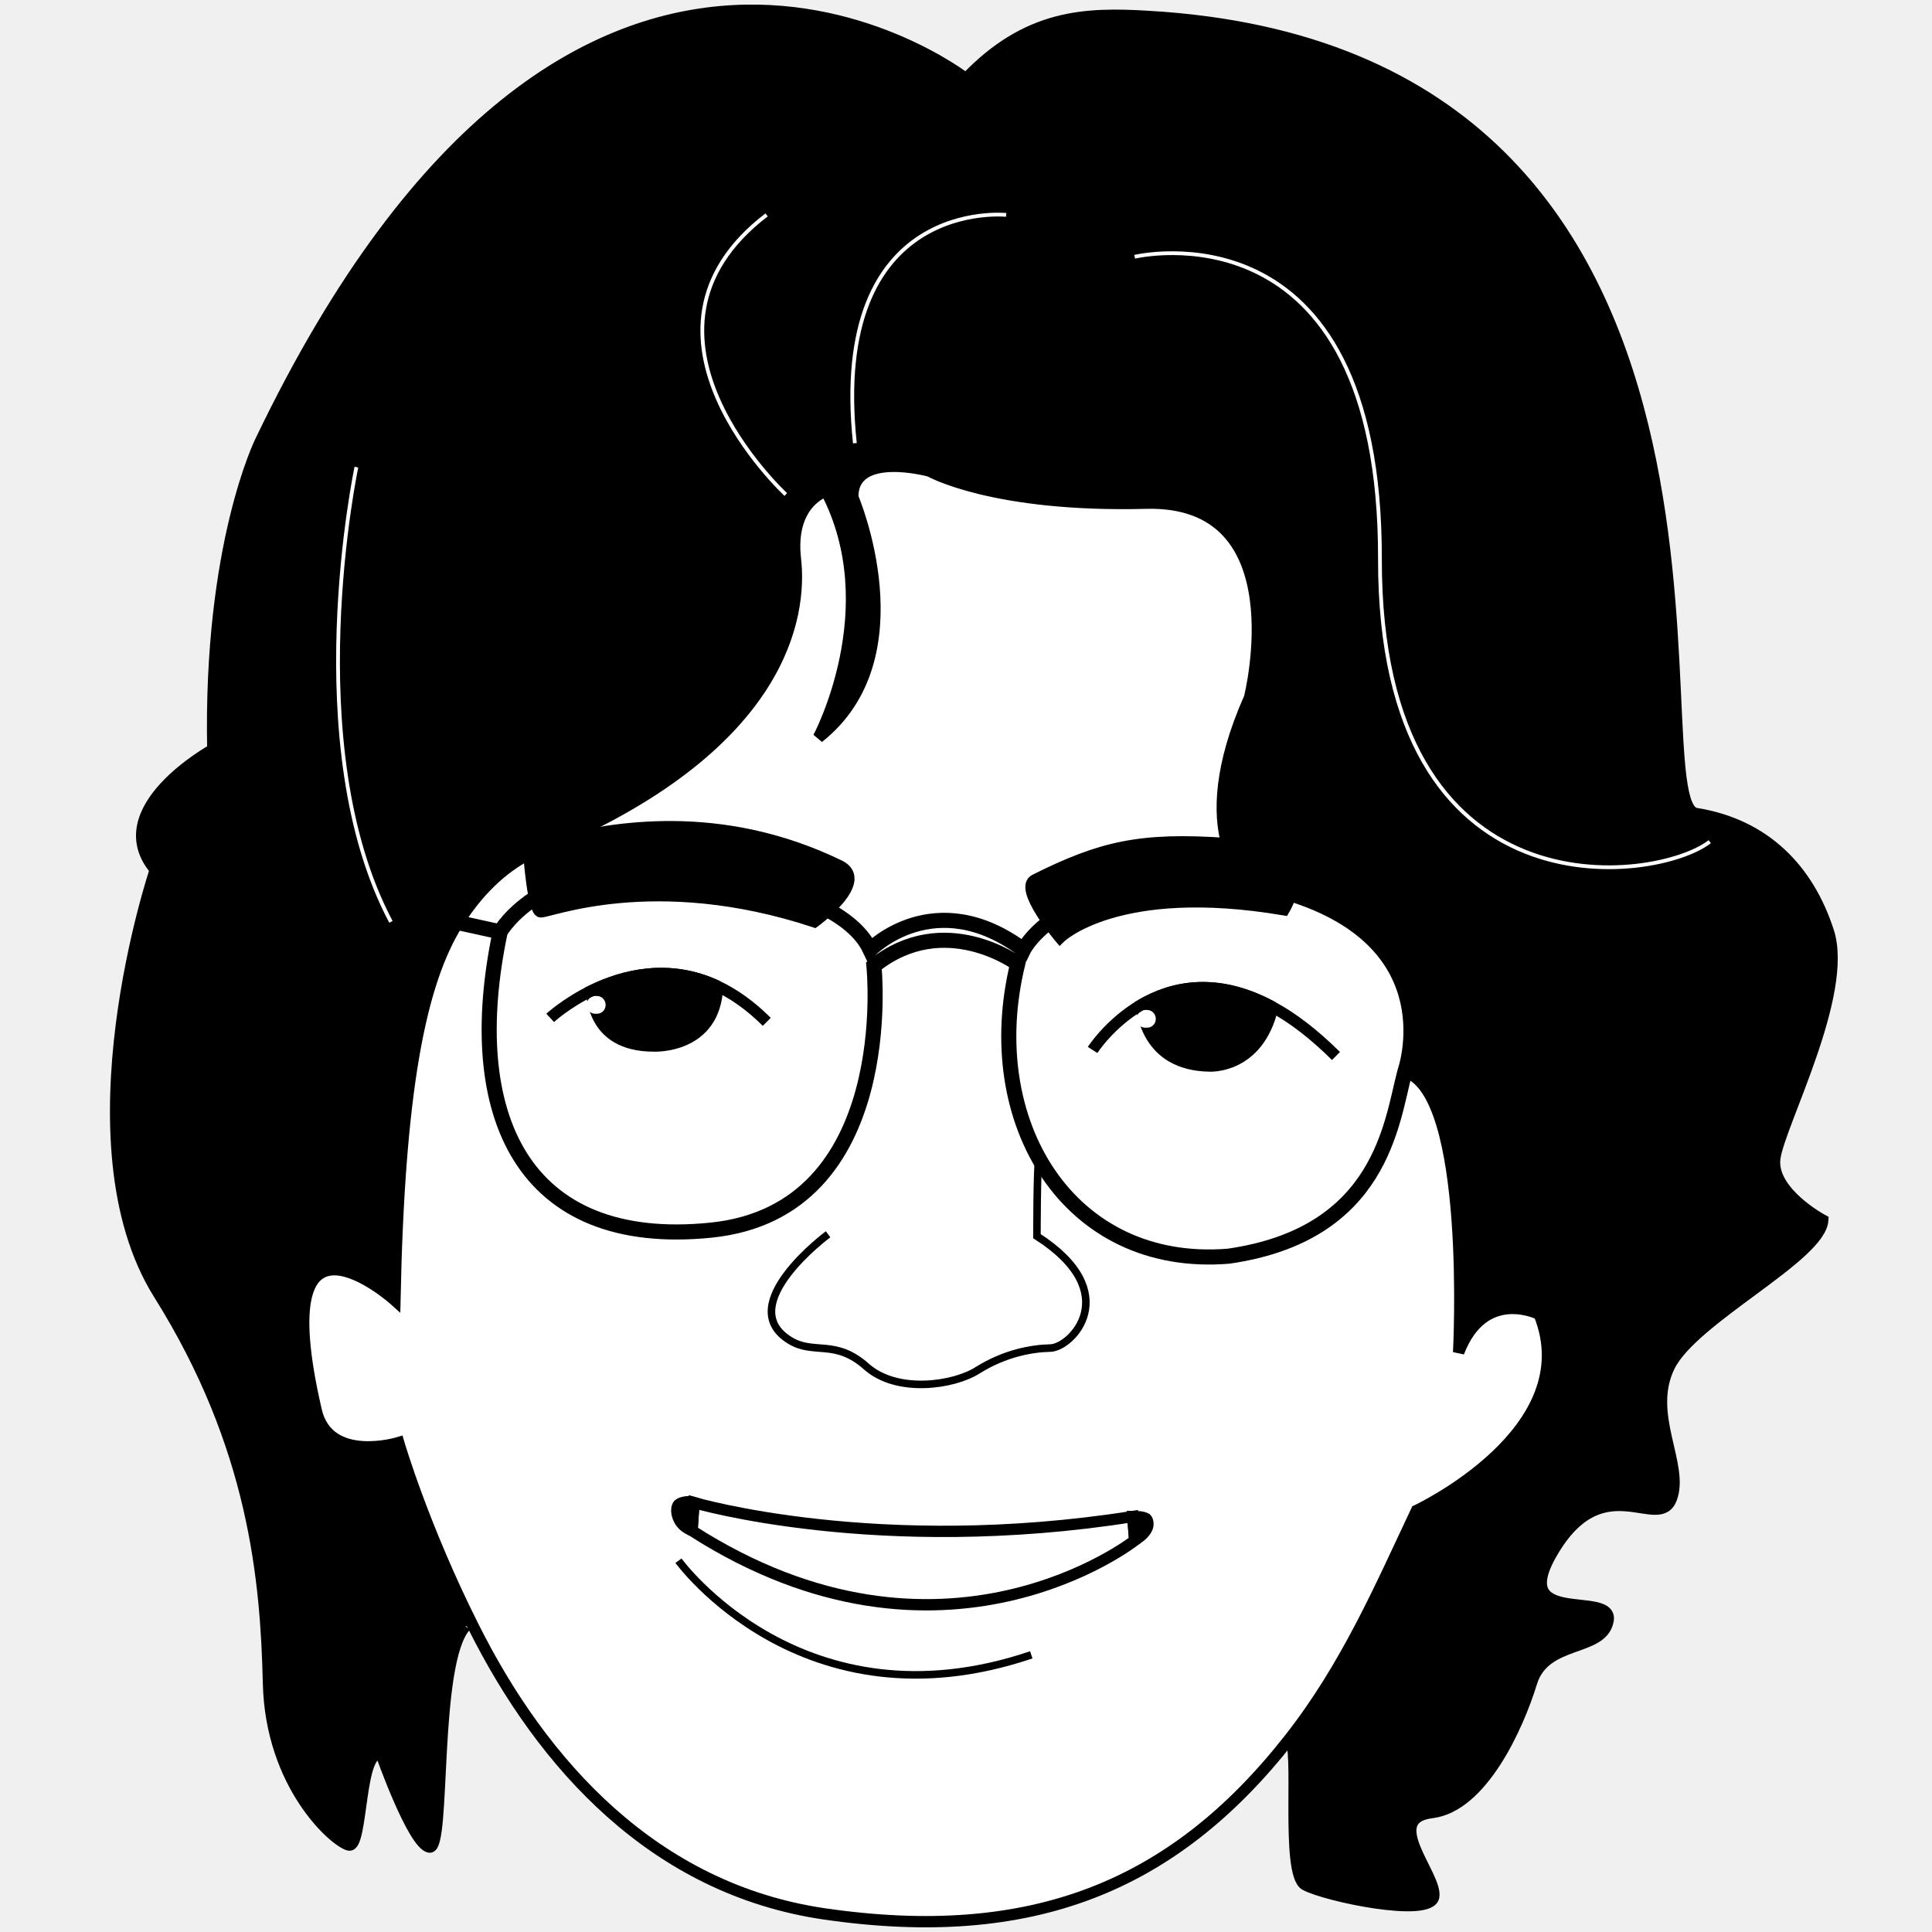
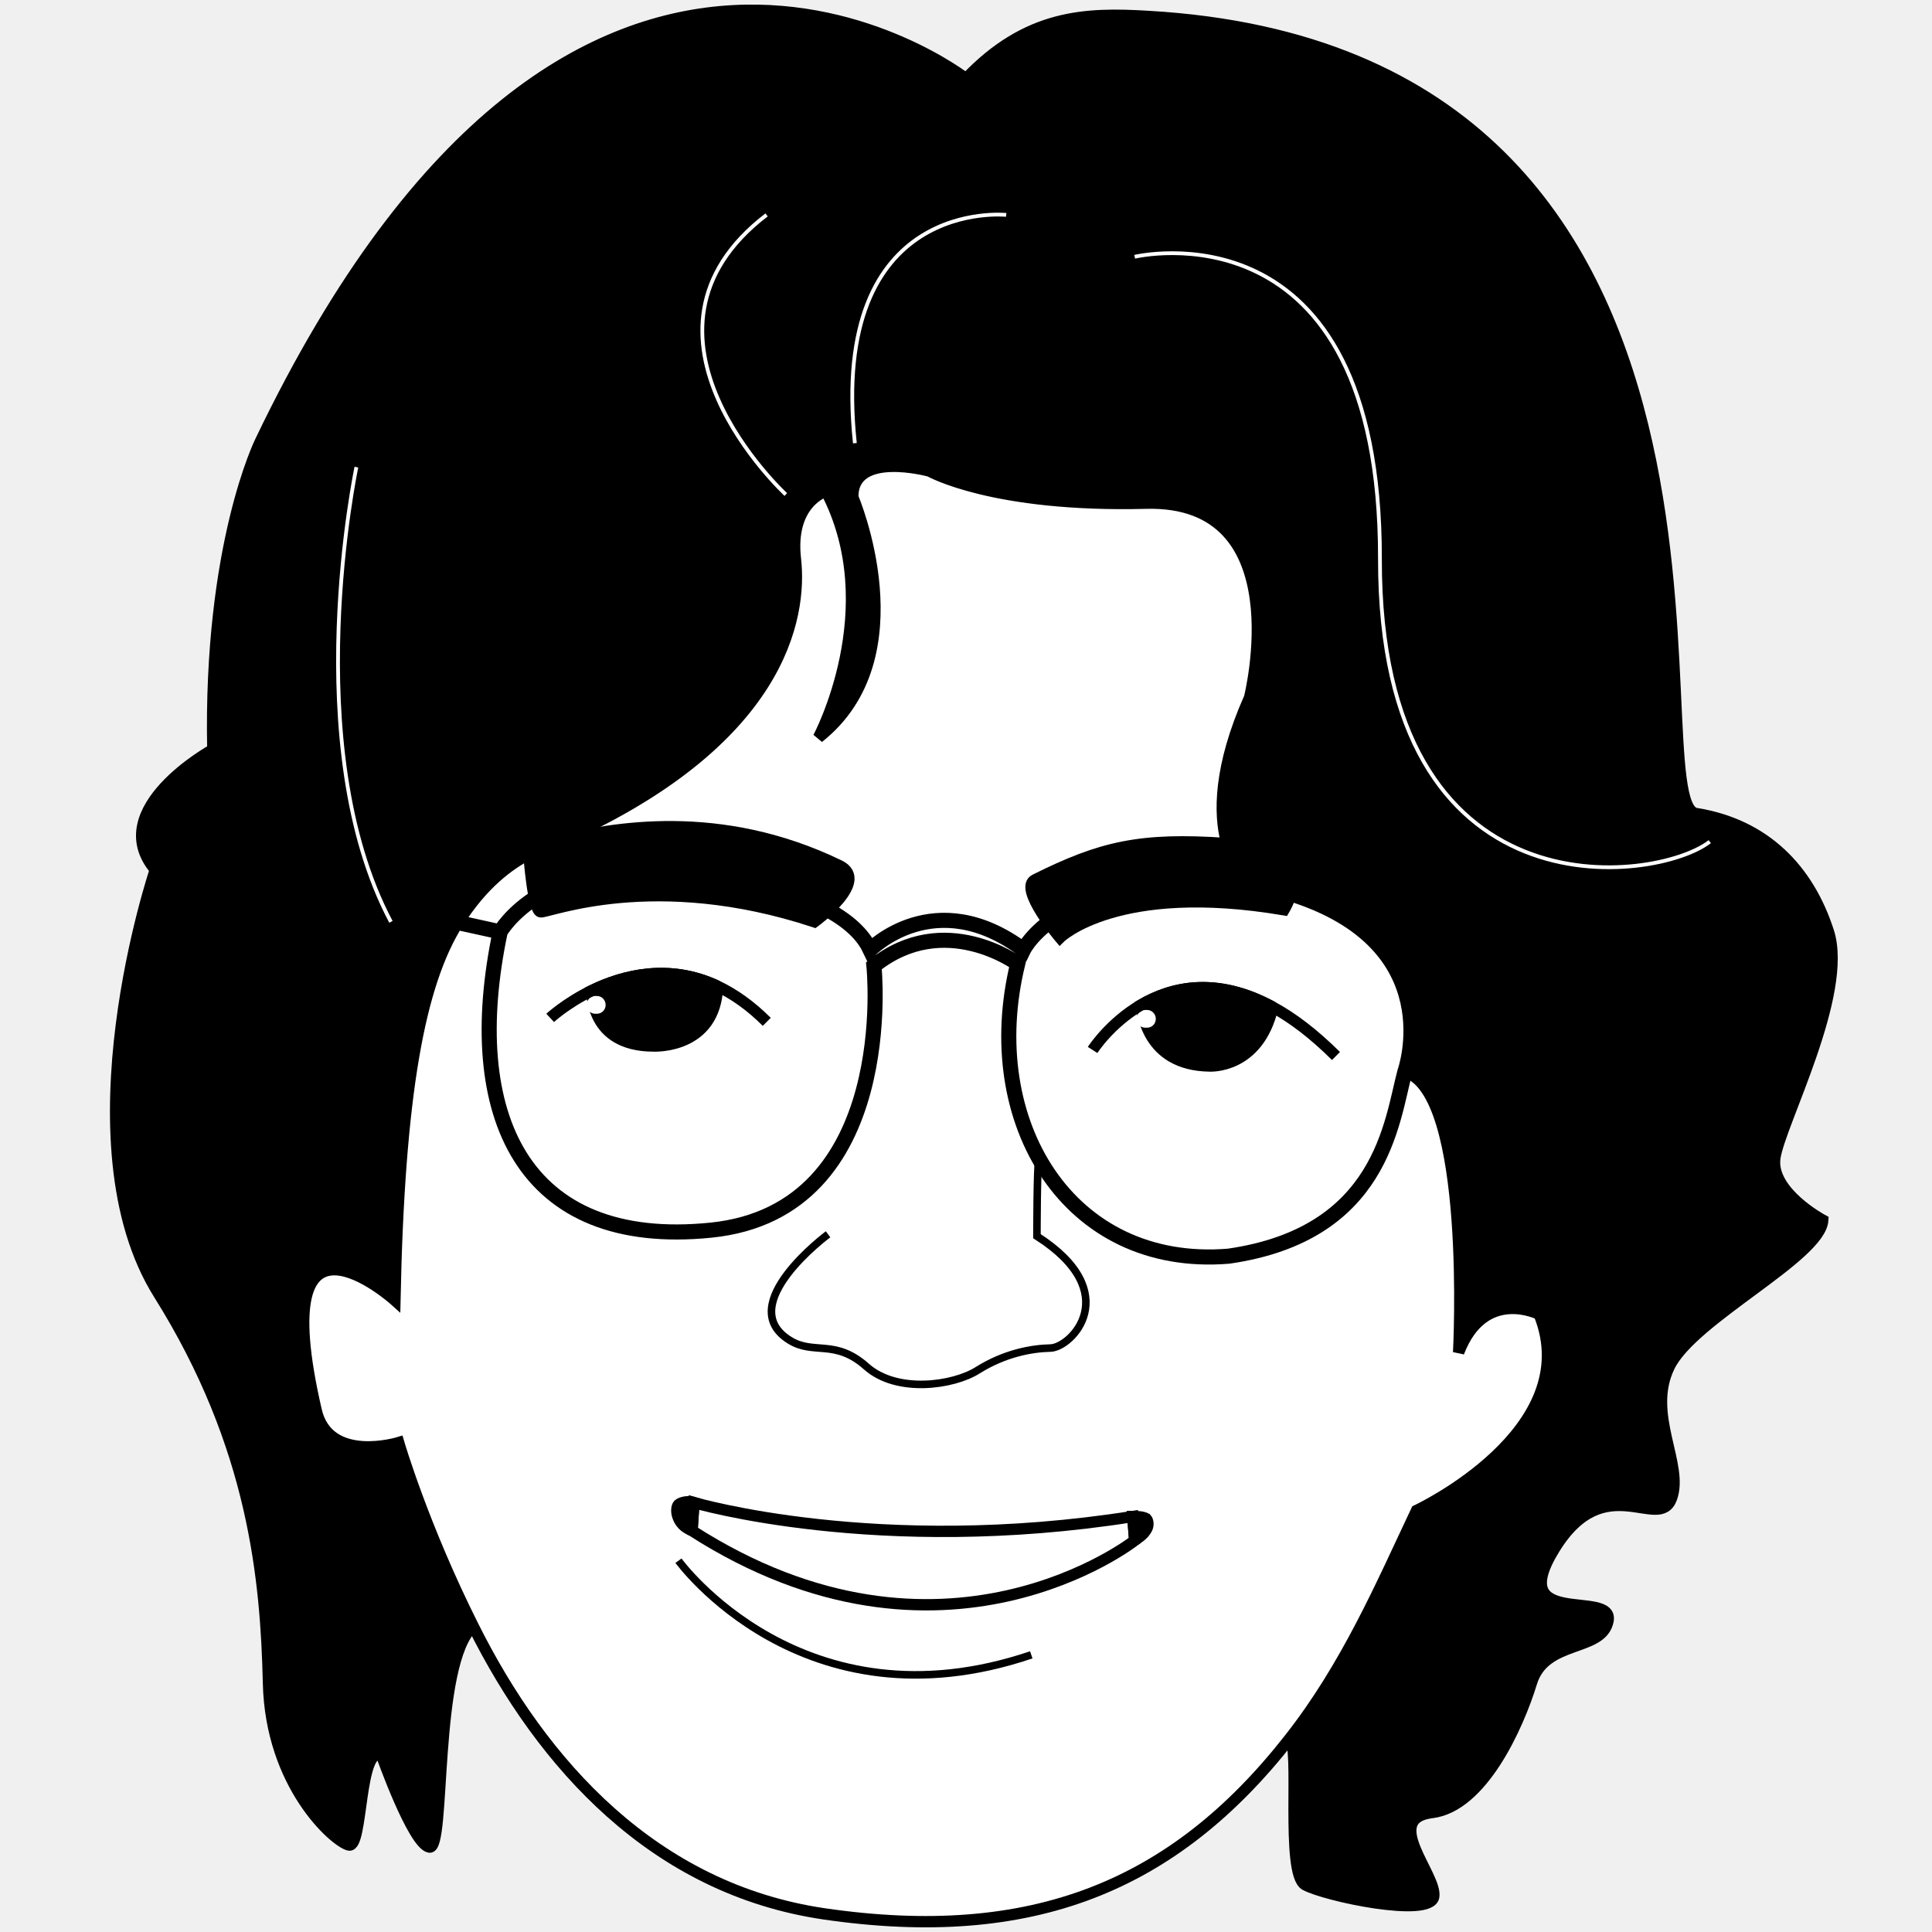
<svg xmlns="http://www.w3.org/2000/svg" viewBox="0 0 1024 1024">
-   <path id="hairline" fill="#000000" stroke="#000000" stroke-width="6" d="M 246.7 861.9 C 229.2 881.2 236.3 980.5 227.6 979 C 218.9 977.5 202.2 930.2 202.2 930.2 C 190 924.7 192.4 979.7 184.9 977.9 C 177.4 976.1 143.5 946.3 142.3 892 C 141 837.6 134.9 766.7 84.3 686 C 33.7 605.4 82.3 461 82.3 461 C 55.3 428.9 112.8 397.3 112.8 397.3 C 110.6 288.9 138.1 233.8 138.1 233.8 C 306.7 -118.3 512 41.7 512 41.7 C 544.4 7.7 575.3 6.7 608.5 8.7 C 954.2 28.6 865 425.8 899 431.2 C 935.4 437 958.5 460.8 969.1 493.8 C 979.8 526.8 943.2 595.7 940.7 613.8 C 938.2 631.8 966.1 646.7 966.1 646.7 C 964.9 666.1 897.3 698.7 884.8 724.2 C 872.3 749.7 892.6 776.3 885.9 794.2 C 879.2 812.2 850.5 777.7 823.9 820.8 C 797.3 863.9 855.5 842.2 852.3 859 C 849.2 875.8 818.8 868.6 811.7 891.9 C 804.6 915.1 785.5 957.5 758.9 960.7 C 732.3 964 761.8 994.1 759.9 1005.3 C 758 1016.6 702.6 1004.9 691.8 999 C 681.1 993 689.5 923.9 683.4 921.7 C 713.7 883.2 732 840.4 750.8 800.6 C 750.8 800.6 840.8 758.5 815.8 696.6 C 815.8 696.6 786.6 681.8 773.1 716.8 C 773.1 716.8 780.5 578.7 744.6 568.1 C 744.6 568.1 769.1 500.1 683.6 473.6 C 677.2 471.7 670.1 469.9 662.3 468.4 C 662.3 468.4 654.2 462.1 650.2 446.6 C 646 431.1 646 406.5 662.3 369.7 C 662.3 369.7 688.7 264.6 607.5 266.7 C 526.2 268.8 492.7 249.7 492.7 249.7 C 492.7 249.7 451.7 238.4 452 263.5 C 452 263.5 488.1 348 433.8 390.9 C 433.8 390.9 470.4 322.4 437.8 260.3 C 437.8 260.3 418.1 266.2 421.6 296.4 C 425 326.7 414.6 393.7 294.6 446.1 C 291 447.6 286.3 449.5 280.7 452.5 C 269.8 458.2 255.9 468.3 242.8 489 C 222.2 521.5 211.5 580.1 209.3 689.2 C 209.3 689.2 139.6 626.5 167.6 747.6 C 174.2 776 211.3 764.6 211.3 764.6 C 211.3 764.6 224.2 808.9 250.8 861.9" />
+   <path id="hairline" fill="#000000" stroke="#000000" stroke-width="6" d="M 250.8 861.9 C 229.2 881.2 236.3 980.5 227.6 979 C 218.9 977.5 202.2 930.2 202.2 930.2 C 190 924.7 192.4 979.7 184.9 977.9 C 177.4 976.1 143.5 946.3 142.3 892 C 141 837.6 134.9 766.7 84.3 686 C 33.7 605.4 82.3 461 82.3 461 C 55.3 428.9 112.8 397.3 112.8 397.3 C 110.6 288.9 138.1 233.8 138.1 233.8 C 306.7 -118.3 512 41.7 512 41.7 C 544.4 7.7 575.3 6.7 608.5 8.7 C 954.2 28.6 865 425.8 899 431.2 C 935.4 437 958.5 460.8 969.1 493.8 C 979.8 526.8 943.2 595.7 940.7 613.8 C 938.2 631.8 966.1 646.7 966.1 646.7 C 964.9 666.1 897.3 698.7 884.8 724.2 C 872.3 749.7 892.6 776.3 885.9 794.2 C 879.2 812.2 850.5 777.7 823.9 820.8 C 797.3 863.9 855.5 842.2 852.3 859 C 849.2 875.8 818.8 868.6 811.7 891.9 C 804.6 915.1 785.5 957.5 758.9 960.7 C 732.3 964 761.8 994.1 759.9 1005.3 C 758 1016.6 702.6 1004.9 691.8 999 C 681.1 993 689.5 923.9 683.4 921.7 C 713.7 883.2 732 840.4 750.8 800.6 C 750.8 800.6 840.8 758.5 815.8 696.6 C 815.8 696.6 786.6 681.8 773.1 716.8 C 773.1 716.8 780.5 578.7 744.6 568.1 C 744.6 568.1 769.1 500.1 683.6 473.6 C 677.2 471.7 670.1 469.9 662.3 468.4 C 662.3 468.4 654.2 462.1 650.2 446.6 C 646 431.1 646 406.5 662.3 369.7 C 662.3 369.7 688.7 264.6 607.5 266.7 C 526.2 268.8 492.7 249.7 492.7 249.7 C 492.7 249.7 451.7 238.4 452 263.5 C 452 263.5 488.1 348 433.8 390.9 C 433.8 390.9 470.4 322.4 437.8 260.3 C 437.8 260.3 418.1 266.2 421.6 296.4 C 425 326.7 414.6 393.7 294.6 446.1 C 291 447.6 286.3 449.5 280.7 452.5 C 269.8 458.2 255.9 468.3 242.8 489 C 222.2 521.5 211.5 580.1 209.3 689.2 C 209.3 689.2 139.6 626.5 167.6 747.6 C 174.2 776 211.3 764.6 211.3 764.6 C 211.3 764.6 224.2 808.9 250.8 861.9" />
  <path id="faceline" fill="#ffffff" stroke="#000000" stroke-width="6" d="M 211.3 764.6 C 211.3 764.6 224.2 808.9 250.8 861.9 C 287.4 935.2 346.8 1001.2 436.9 1014.4 C 546.8 1030.4 622 1000 683.4 921.7 C 713.7 883.2 732 840.4 750.8 800.6 C 750.8 800.6 840.8 758.5 815.8 696.6 C 815.8 696.6 786.6 681.8 773.1 716.8 C 773.1 716.8 780.5 578.7 744.6 568.1 C 744.6 568.1 769.1 500.1 683.6 473.6 C 677.1 471.6 670.1 469.9 662.3 468.4 C 662.3 468.4 654.2 462.1 650.1 446.6 C 646 431.2 646 406.5 662.3 369.7 C 662.3 369.7 688.8 264.6 607.5 266.7 C 526.2 268.8 492.7 249.7 492.7 249.7 C 492.7 249.7 451.7 238.4 452 263.5 C 452 263.5 488.1 348 433.8 390.9 C 433.8 390.9 470.4 322.5 437.8 260.3 C 437.8 260.3 418.1 266.2 421.6 296.4 C 425 326.7 414.6 393.6 294.6 446.1 C 291.1 447.6 286.3 449.5 280.7 452.5 C 269.8 458.2 255.9 468.3 242.8 489 C 222.2 521.5 211.5 580.1 209.3 689.2 C 209.3 689.2 139.6 626.5 167.6 747.6 C 174.2 776 211.3 764.6 211.3 764.6 Z" />
  <path id="hair-4" fill="none" stroke="#ffffff" stroke-width="2" d="M 188.9 247.6 C 188.9 247.6 157.6 395.2 207.2 488.6" />
  <path id="hair-3" fill="none" stroke="#ffffff" stroke-width="2" d="M 533.3 113.9 C 533.3 113.9 439.3 104.1 453.1 234.9" />
  <path id="hair-2" fill="none" stroke="#ffffff" stroke-width="2" d="M 416.5 262.1 C 416.5 262.1 324.1 176.8 406.3 113.9" />
  <path id="hair-1" fill="none" stroke="#ffffff" stroke-width="2" d="M 601.4 136.1 C 601.4 136.1 731.8 104.7 731.4 296.4 C 731.1 488.2 878.3 467.9 906.2 446.1" />
  <path id="lower-lip" fill="none" stroke="#000000" stroke-width="4" d="M 546.6 877.1 C 425.4 918.1 359.6 827.2 359.6 827.2" />
  <path id="teeth" fill="none" stroke="#000000" stroke-width="6" d="M 367.8 796.4 C 367.8 796.4 465.2 825.1 600.4 803.8 C 600.4 803.8 601.4 816.5 601.4 816.5 C 601.4 816.5 499.6 896.5 366.8 811.3 L 367.8 796.4 Z" />
  <path id="right-teeth-fill" fill="#000000" fill-rule="evenodd" stroke="#000000" stroke-width="6" d="M 601.4 816.5 C 602.4 815.5 606 813.9 607.9 810.1 C 608.8 808.2 608.5 805.9 607.5 804.9 C 605.5 803.8 602.4 803.8 600.4 803.8 L 601.4 816.5" />
  <path id="left-teeth-fill" fill="#000000" fill-rule="evenodd" stroke="#000000" stroke-width="6" d="M 366.8 811.3 C 364.7 810.2 361.1 808.9 359.3 803.8 C 358.4 801.4 358.6 798.5 359.6 797.5 C 360.7 796.4 364.7 795.3 367.8 796.4 L 366.8 811.3" />
  <path id="nose" fill="none" stroke="#000000" stroke-width="4" d="M 438.9 654.2 C 438.9 654.2 388.2 691.7 418.6 710.4 C 431.3 718.3 442.6 709.5 459.2 724.3 C 475.5 738.8 505.5 734.3 518.1 726.3 C 532.6 717.2 546.9 714.7 556.7 714.5 C 567.9 714.3 596.3 685.1 549.6 655.2 C 549.6 655.2 549.6 618.7 550.6 613.8" />
  <path id="glasses" fill="none" stroke="#000000" stroke-width="8" d="M 242.8 489 L 265.1 493.9 C 265.1 493.9 288 452.9 362.7 462 C 437.3 471.2 455.7 491.7 461.2 503.4 C 461.2 503.4 495.4 468.3 542.5 503.4 C 542.5 503.4 563.6 459.8 662.3 468.4 C 670.1 469.9 677.2 471.7 683.6 473.6 C 769.1 500.1 744.6 568.1 744.6 568.1 C 737.5 594.7 732.5 654.1 651.2 665.8 C 566.2 672.8 519 594.4 539.4 510.8 C 539.4 510.8 500.6 482.1 463.2 511.9 C 463.2 511.9 476.9 641.8 376.9 652 C 276.9 662.2 244.7 591 265.1 493.9 Z" />
  <path id="right-eyeball" fill="#000000" stroke="#000000" stroke-width="6" d="M 674.6 533.8 C 667 566.7 641 565 641 565 C 607.3 564.5 605.5 535.3 604.8 532.6 C 621.2 523 644.9 517.6 674.6 533.8" />
  <path id="right-eyeball-detail" fill="#ffffff" fill-rule="evenodd" stroke="#ffffff" stroke-width="2" d="M 603.4 540 C 603.4 542.1 605 543.7 607 543.7 L 608 543.7 C 610 543.7 611.6 542.1 611.6 540 C 611.6 538 610 536.3 608 536.3 L 607 536.3 C 605 536.3 603.4 538 603.4 540 Z" />
  <path id="right-eyelash" fill="none" stroke="#000000" stroke-width="6" d="M 579.1 556.5 C 579.1 556.5 588.1 542.4 604.8 532.6 C 621.2 523 644.9 517.6 674.6 533.8 C 685.1 539.5 696.2 547.9 708.1 559.7" />
  <path id="right-eyebrow" fill="#000000" stroke="#000000" stroke-width="6" d="M 650.2 447.1 C 604.1 443.9 583.5 448.9 548.6 466.3 C 539.6 470.7 561.8 497 561.8 497 C 561.8 497 591.9 467.2 680.6 482.2 C 680.6 482.2 684.2 476.2 683.6 473.6 C 677.1 471.6 670.1 469.9 662.3 468.4 C 662.3 468.4 654.2 462.1 650.1 446.6 Z" />
  <path id="left-eyeball" fill="#000000" stroke="#000000" stroke-width="6" d="M 380.3 522.7 C 379.2 556.1 346.4 554.4 346.4 554.4 C 312.7 554.4 313.9 525.7 313.7 525 C 330.3 516.9 354.6 510.6 380.3 522.7" />
  <path id="left-eyeball-detail" fill="#ffffff" fill-rule="evenodd" stroke="#ffffff" stroke-width="2" d="M 311.9 532.6 C 311.9 534.7 313.5 536.3 315.4 536.3 L 316.4 536.3 C 318.4 536.3 320 534.7 320 532.6 C 320 530.6 318.4 528.9 316.4 528.9 L 315.4 528.9 C 313.5 528.9 311.9 530.6 311.9 532.6 Z" />
  <path id="left-eyelash" fill="none" stroke="#000000" stroke-width="6" d="M 291.6 539.5 C 291.6 539.5 300 531.7 313.7 525 C 330.3 516.9 354.6 510.6 380.3 522.7 C 388.9 526.8 397.7 532.9 406.4 541.6" />
  <path id="left-eyebrow" fill="#000000" stroke="#000000" stroke-width="6" d="M 280.4 453.5 C 280.4 453.5 282.5 482.6 286.5 483.3 C 290.5 483.9 346.6 460.5 431.7 488.6 C 431.7 488.6 461.5 466.9 444.9 458.8 C 381.4 428 324.1 438.8 294.6 446.1 C 291.1 447.6 286.3 449.5 280.7 452.5 Z" />
</svg>
